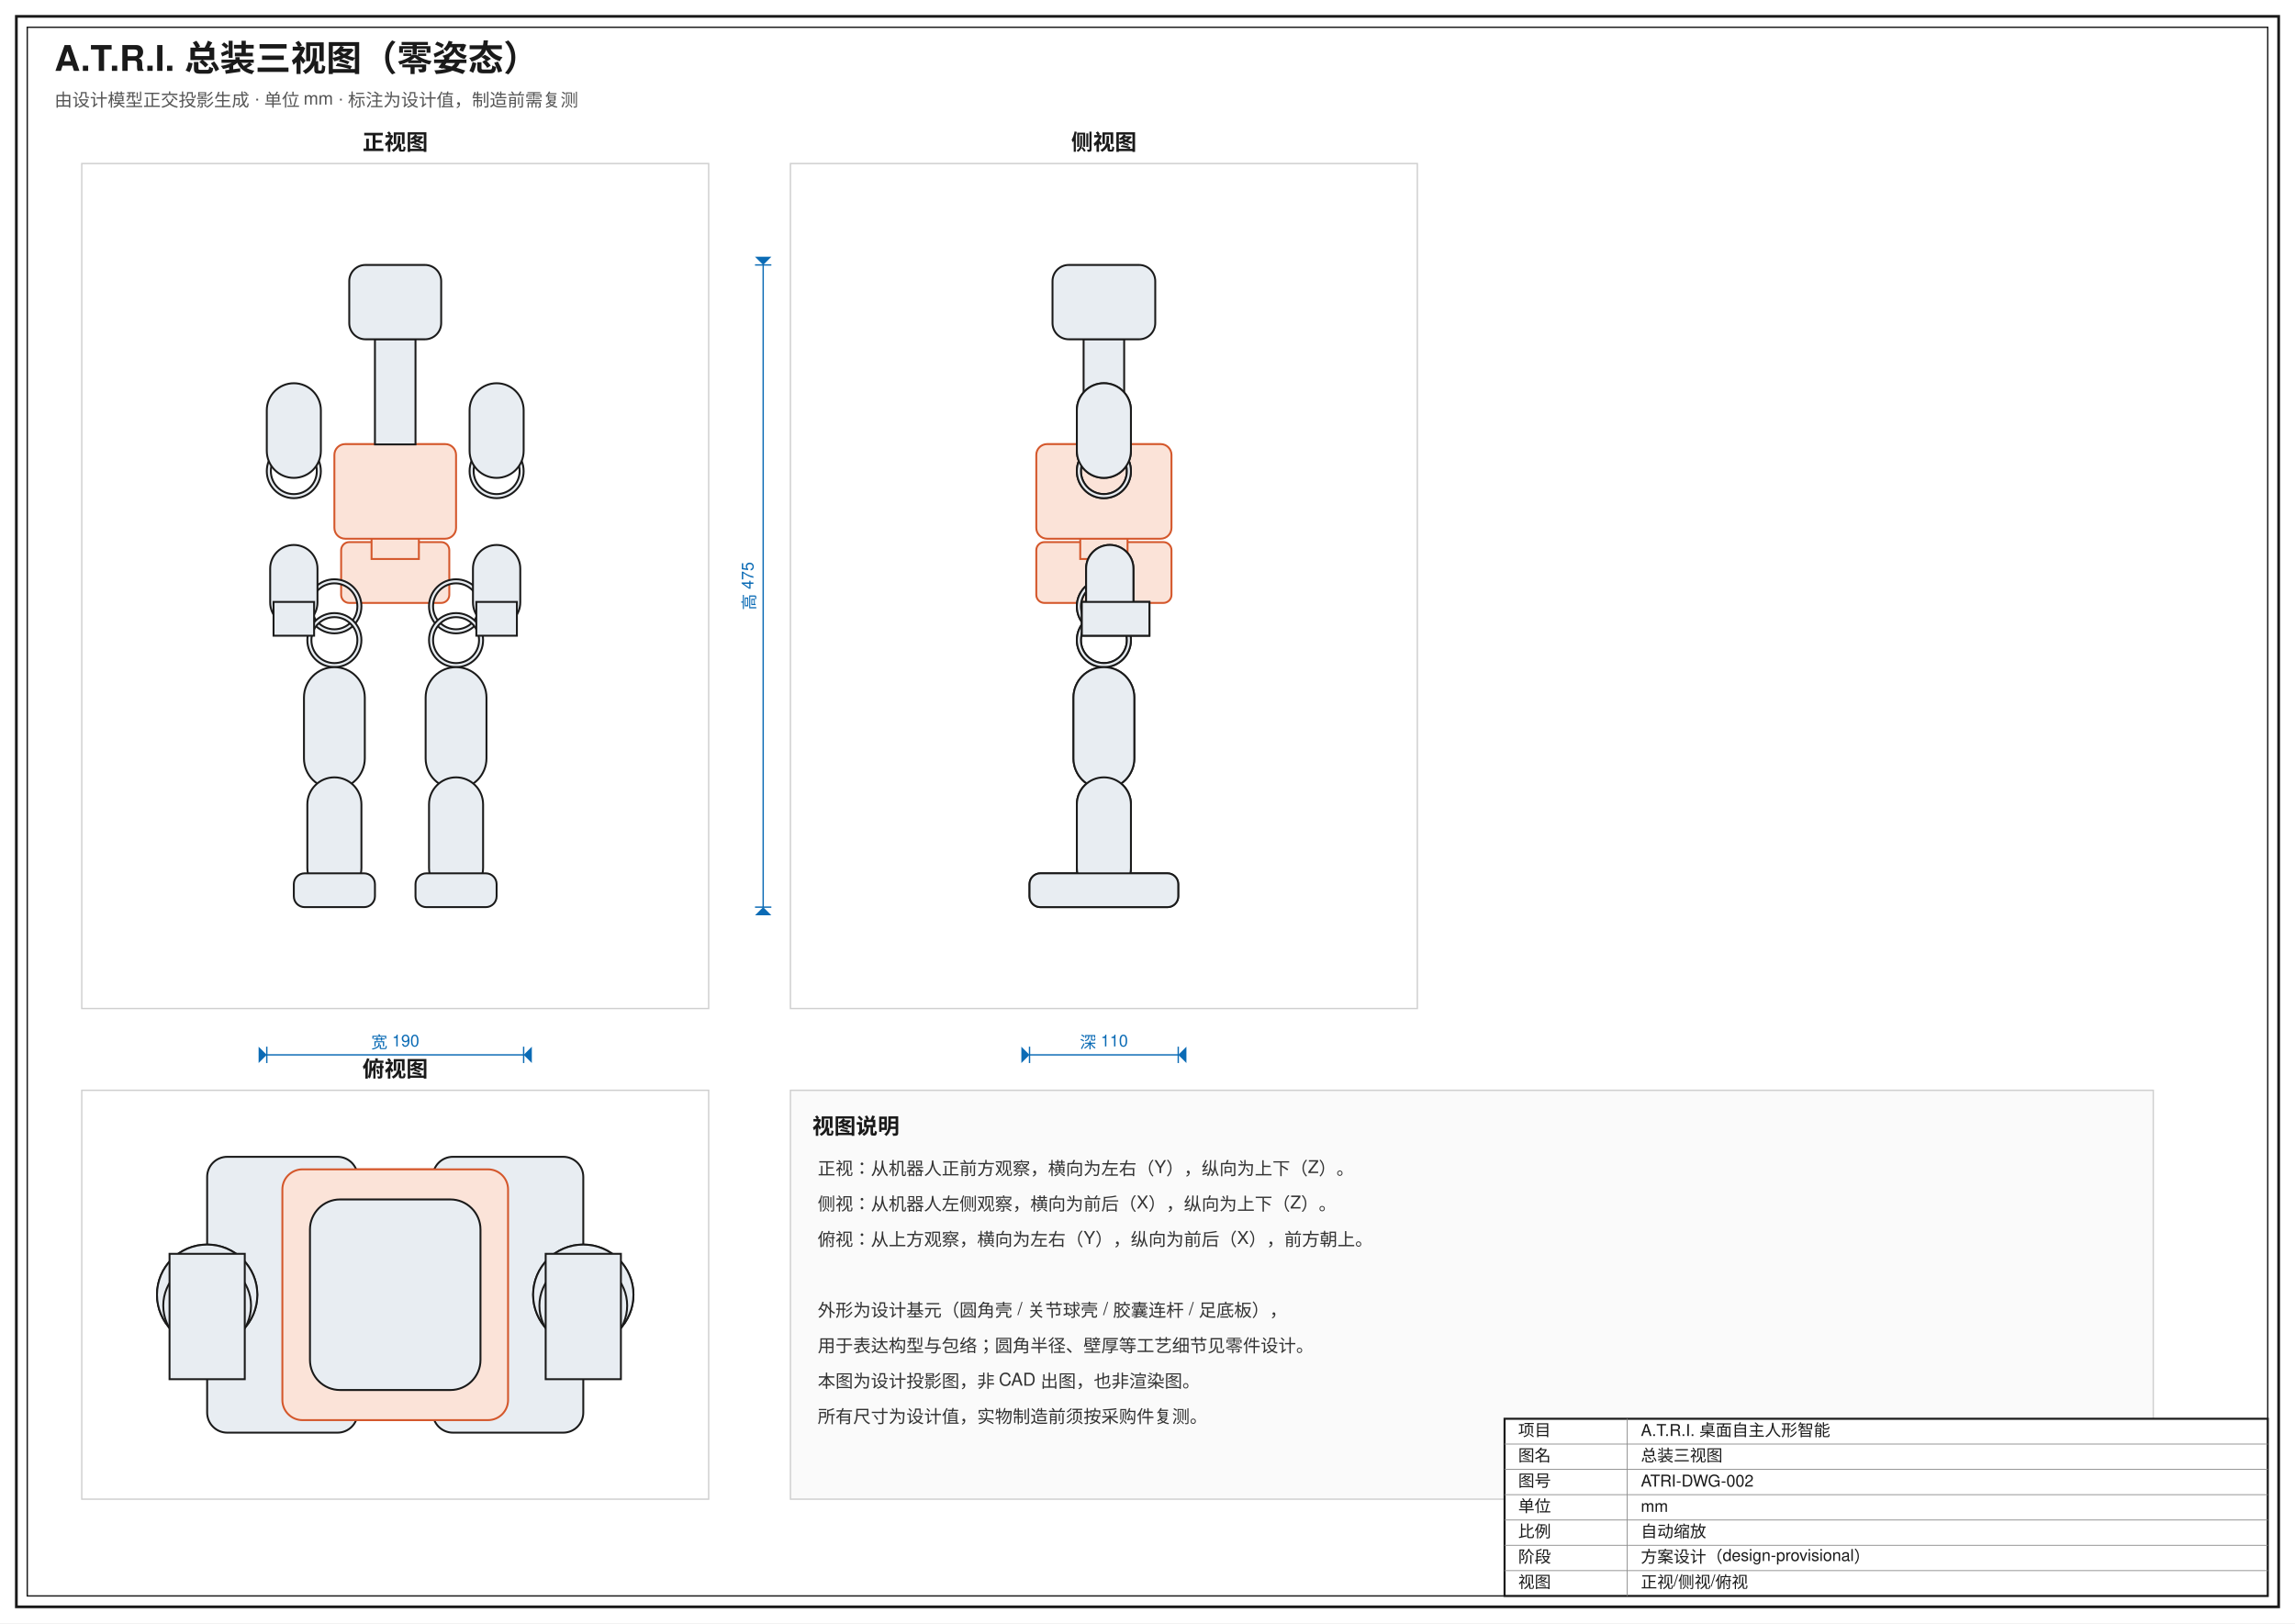
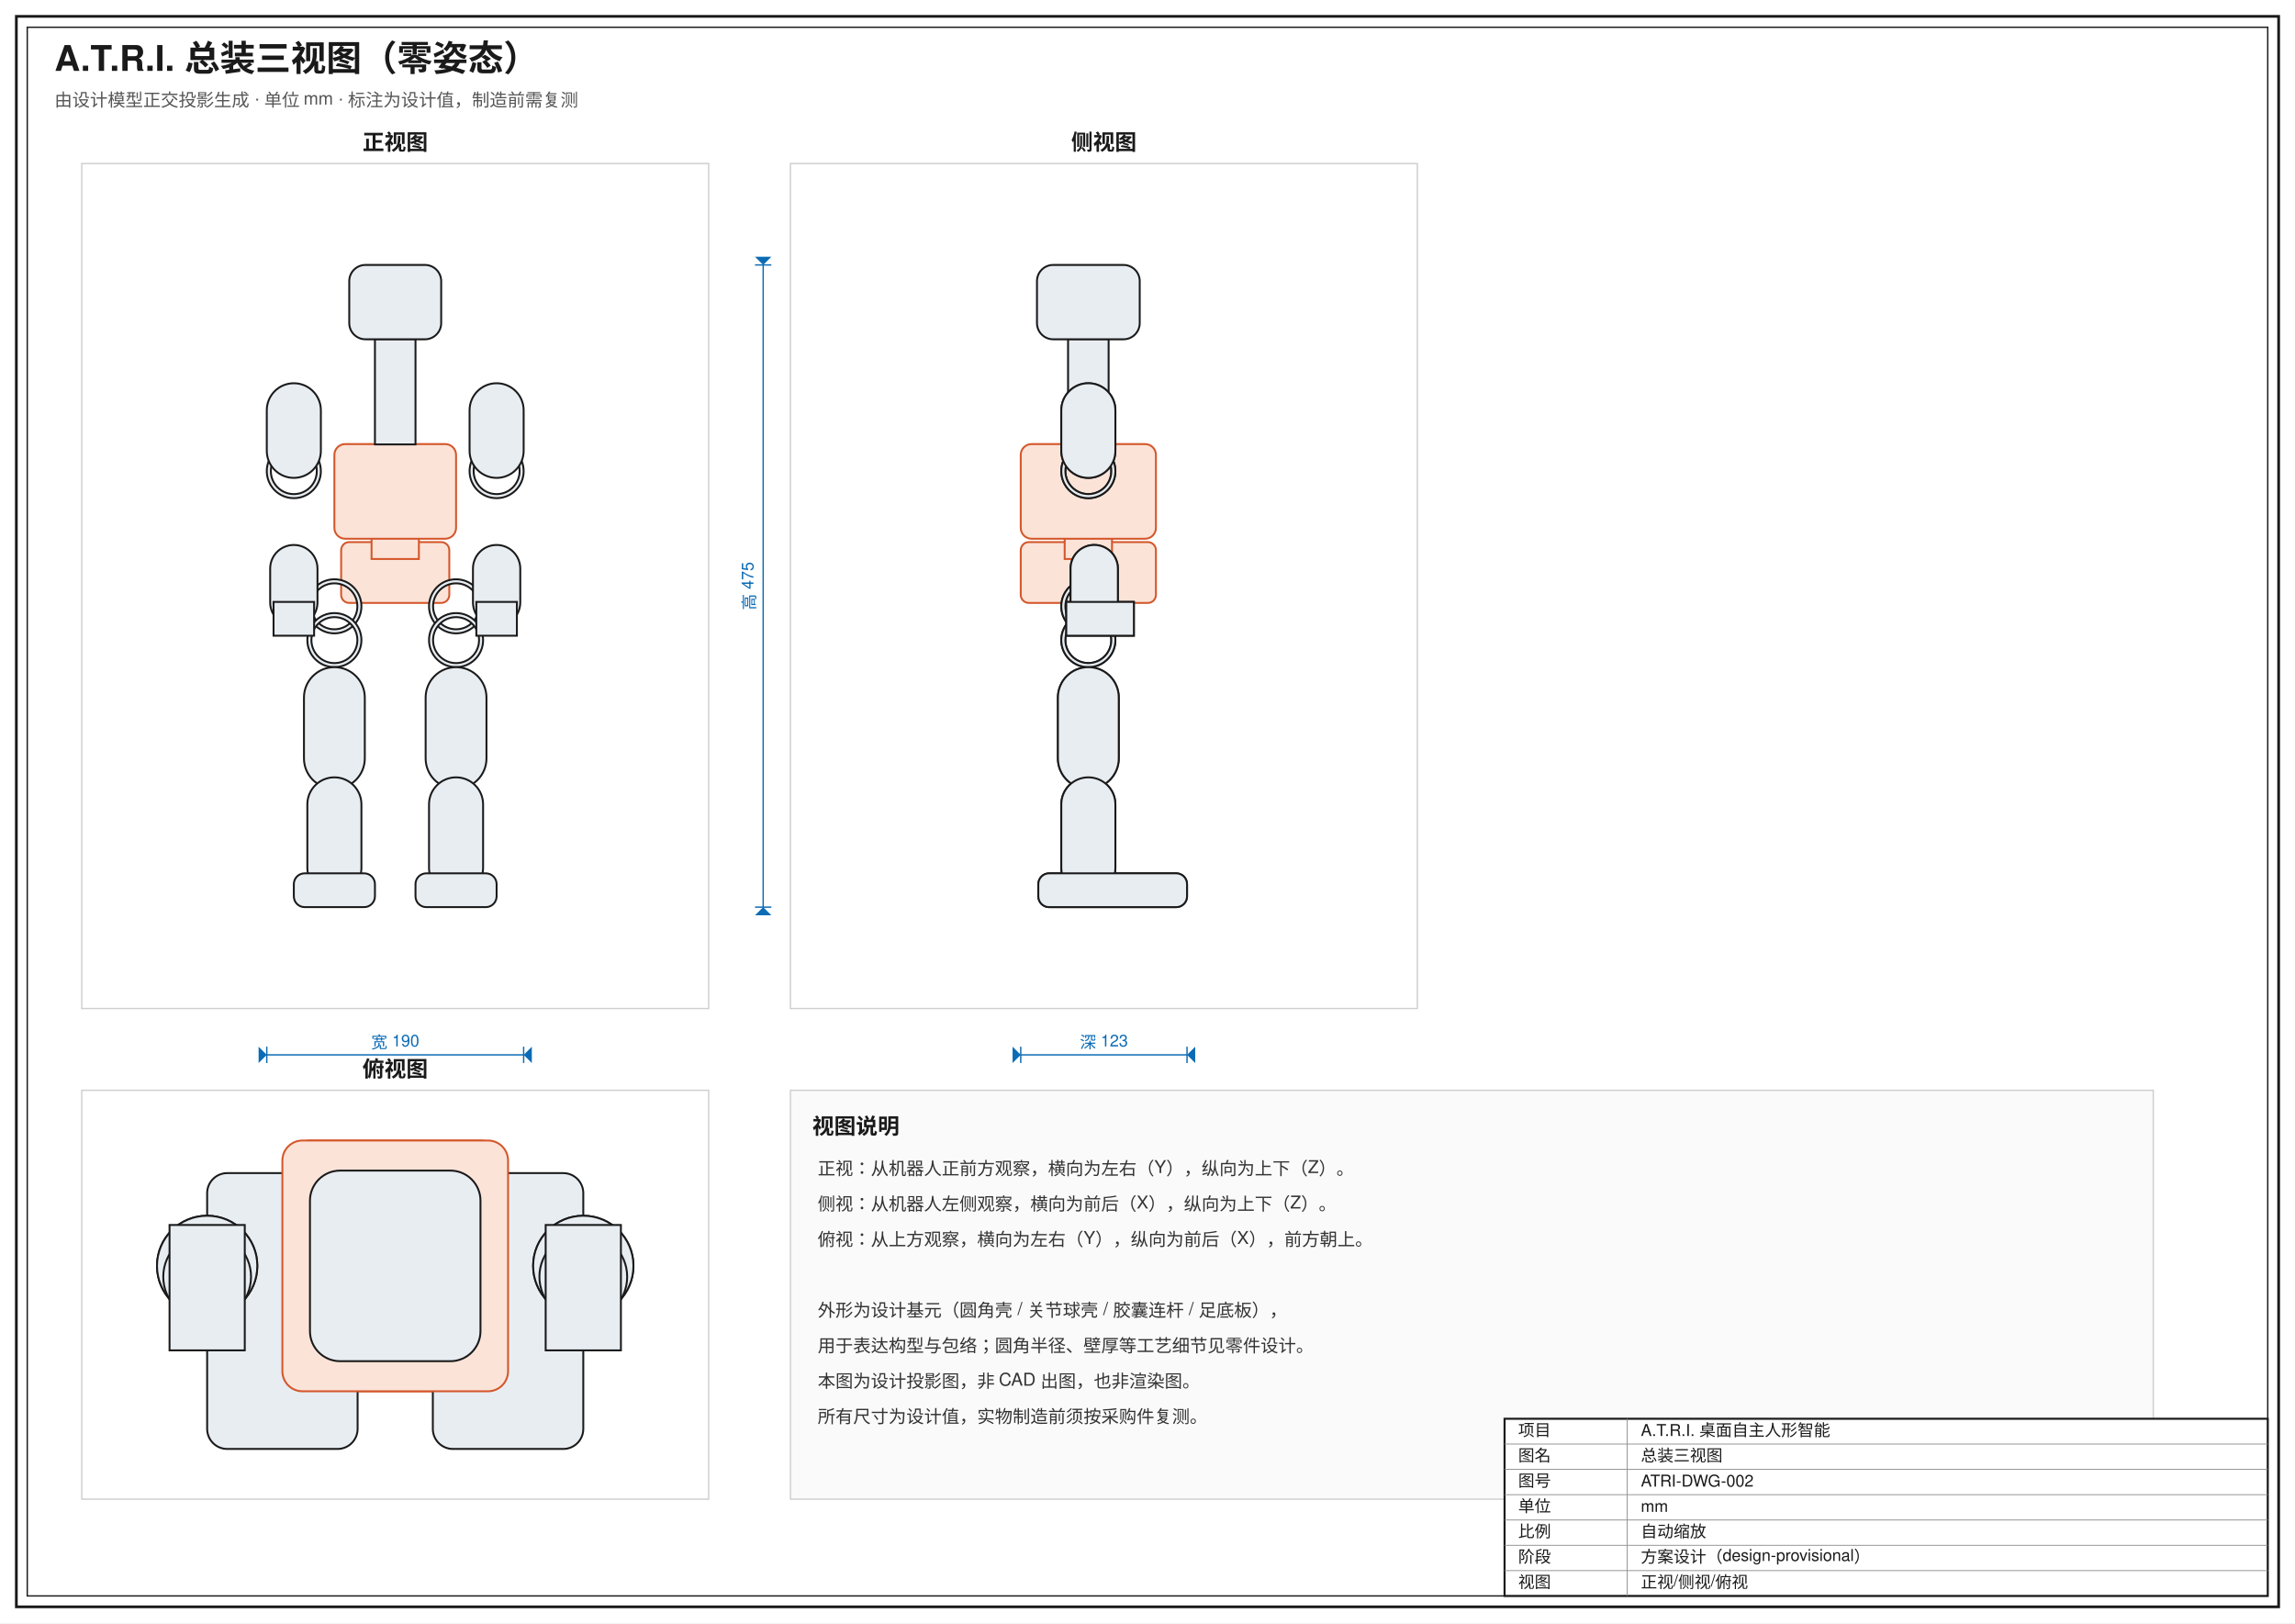
<svg xmlns="http://www.w3.org/2000/svg" width="1684" height="1191" viewBox="0 0 1684 1191">
  <rect width="1684" height="1191" fill="#ffffff" />
  <rect x="12.00" y="12.00" width="1660.00" height="1167.00" fill="#ffffff" stroke="#1a1a1a" stroke-width="2.0" />
  <rect x="20.00" y="20.00" width="1644.00" height="1151.00" fill="none" stroke="#1a1a1a" stroke-width="1.0" />
  <text x="40.00" y="52.00" font-family="PingFang SC, Hiragino Sans GB, Microsoft YaHei, Helvetica, Arial, sans-serif" font-size="26.0" text-anchor="start" fill="#1a1a1a" font-weight="bold">A.T.R.I. 总装三视图（零姿态）</text>
  <text x="40.00" y="78.00" font-family="PingFang SC, Hiragino Sans GB, Microsoft YaHei, Helvetica, Arial, sans-serif" font-size="13.0" text-anchor="start" fill="#555" font-weight="normal">由设计模型正交投影生成 · 单位 mm · 标注为设计值，制造前需复测</text>
  <rect x="250.32" y="397.76" width="79.36" height="44.64" rx="5.95" ry="5.95" fill="#fbe3d8" stroke="#d4572b" stroke-width="1.4" />
  <path d="M 314.80 444.88 a 19.84 19.84 0 1 0 39.68 0 a 19.84 19.84 0 1 0 -39.68 0 Z M 317.78 444.88 a 16.86 16.86 0 1 1 33.73 0 a 16.86 16.86 0 1 1 -33.73 0 Z" fill="#e8edf2" fill-rule="evenodd" stroke="#1a1a1a" stroke-width="1.4" />
  <path d="M 314.80 469.68 a 19.84 19.84 0 1 0 39.68 0 a 19.84 19.84 0 1 0 -39.68 0 Z M 317.78 469.68 a 16.86 16.86 0 1 1 33.73 0 a 16.86 16.86 0 1 1 -33.73 0 Z" fill="#e8edf2" fill-rule="evenodd" stroke="#1a1a1a" stroke-width="1.4" />
  <path d="M 312.32 511.84 L 312.32 556.48 A 22.32 22.32 0 0 0 356.96 556.48 L 356.96 511.84 A 22.32 22.32 0 0 0 312.32 511.84 Z" fill="#e8edf2" stroke="#1a1a1a" stroke-width="1.4" />
  <path d="M 314.80 590.21 L 314.80 636.83 A 19.84 19.84 0 0 0 354.48 636.83 L 354.48 590.21 A 19.84 19.84 0 0 0 314.80 590.21 Z" fill="#e8edf2" stroke="#1a1a1a" stroke-width="1.4" />
  <rect x="304.88" y="640.80" width="59.52" height="24.80" rx="7.94" ry="7.94" fill="#e8edf2" stroke="#1a1a1a" stroke-width="1.4" />
  <path d="M 225.52 444.88 a 19.84 19.84 0 1 0 39.68 0 a 19.84 19.84 0 1 0 -39.68 0 Z M 228.50 444.88 a 16.86 16.86 0 1 1 33.73 0 a 16.86 16.86 0 1 1 -33.73 0 Z" fill="#e8edf2" fill-rule="evenodd" stroke="#1a1a1a" stroke-width="1.4" />
  <path d="M 225.52 469.68 a 19.84 19.84 0 1 0 39.68 0 a 19.84 19.84 0 1 0 -39.68 0 Z M 228.50 469.68 a 16.86 16.86 0 1 1 33.73 0 a 16.86 16.86 0 1 1 -33.73 0 Z" fill="#e8edf2" fill-rule="evenodd" stroke="#1a1a1a" stroke-width="1.4" />
  <path d="M 223.04 511.84 L 223.04 556.48 A 22.32 22.32 0 0 0 267.68 556.48 L 267.68 511.84 A 22.32 22.32 0 0 0 223.04 511.84 Z" fill="#e8edf2" stroke="#1a1a1a" stroke-width="1.4" />
  <path d="M 225.52 590.21 L 225.52 636.83 A 19.84 19.84 0 0 0 265.20 636.83 L 265.20 590.21 A 19.84 19.84 0 0 0 225.52 590.21 Z" fill="#e8edf2" stroke="#1a1a1a" stroke-width="1.4" />
  <rect x="215.60" y="640.80" width="59.52" height="24.80" rx="7.94" ry="7.94" fill="#e8edf2" stroke="#1a1a1a" stroke-width="1.4" />
  <rect x="272.64" y="380.40" width="34.72" height="29.76" fill="#fbe3d8" stroke="#d4572b" stroke-width="1.4" />
  <rect x="245.36" y="325.84" width="89.28" height="69.44" rx="7.94" ry="7.94" fill="#fbe3d8" stroke="#d4572b" stroke-width="1.4" />
  <rect x="275.12" y="248.71" width="29.76" height="77.38" fill="#e8edf2" stroke="#1a1a1a" stroke-width="1.4" />
  <rect x="256.27" y="194.40" width="67.46" height="54.56" rx="11.90" ry="11.90" fill="#e8edf2" stroke="#1a1a1a" stroke-width="1.4" />
  <path d="M 344.56 345.68 a 19.84 19.84 0 1 0 39.68 0 a 19.84 19.84 0 1 0 -39.68 0 Z M 347.54 345.68 a 16.86 16.86 0 1 1 33.73 0 a 16.86 16.86 0 1 1 -33.73 0 Z" fill="#e8edf2" fill-rule="evenodd" stroke="#1a1a1a" stroke-width="1.4" />
  <path d="M 344.56 301.04 L 344.56 330.80 A 19.84 19.84 0 0 0 384.24 330.80 L 384.24 301.04 A 19.84 19.84 0 0 0 344.56 301.04 Z" fill="#e8edf2" stroke="#1a1a1a" stroke-width="1.4" />
  <path d="M 347.04 417.22 L 347.04 442.02 A 17.36 17.36 0 0 0 381.76 442.02 L 381.76 417.22 A 17.36 17.36 0 0 0 347.04 417.22 Z" fill="#e8edf2" stroke="#1a1a1a" stroke-width="1.4" />
  <rect x="349.52" y="441.65" width="29.76" height="24.80" fill="#e8edf2" stroke="#1a1a1a" stroke-width="1.4" />
  <path d="M 195.76 345.68 a 19.84 19.84 0 1 0 39.68 0 a 19.84 19.84 0 1 0 -39.68 0 Z M 198.74 345.68 a 16.86 16.86 0 1 1 33.73 0 a 16.86 16.86 0 1 1 -33.73 0 Z" fill="#e8edf2" fill-rule="evenodd" stroke="#1a1a1a" stroke-width="1.4" />
  <path d="M 195.76 301.04 L 195.76 330.80 A 19.84 19.84 0 0 0 235.44 330.80 L 235.44 301.04 A 19.84 19.84 0 0 0 195.76 301.04 Z" fill="#e8edf2" stroke="#1a1a1a" stroke-width="1.4" />
  <path d="M 198.24 417.22 L 198.24 442.02 A 17.36 17.36 0 0 0 232.96 442.02 L 232.96 417.22 A 17.36 17.36 0 0 0 198.24 417.22 Z" fill="#e8edf2" stroke="#1a1a1a" stroke-width="1.4" />
  <rect x="200.72" y="441.65" width="29.76" height="24.80" fill="#e8edf2" stroke="#1a1a1a" stroke-width="1.4" />
  <text x="290.00" y="110.00" font-family="PingFang SC, Hiragino Sans GB, Microsoft YaHei, Helvetica, Arial, sans-serif" font-size="16.0" text-anchor="middle" fill="#1a1a1a" font-weight="bold">正视图</text>
  <rect x="60.00" y="120.00" width="460.00" height="620.00" fill="none" stroke="#cfcfcf" stroke-width="1.0" />
-   <rect x="760.40" y="397.76" width="99.20" height="44.64" rx="5.95" ry="5.95" fill="#fbe3d8" stroke="#d4572b" stroke-width="1.4" />
-   <path d="M 790.16 444.88 a 19.84 19.84 0 1 0 39.68 0 a 19.84 19.84 0 1 0 -39.68 0 Z M 793.14 444.88 a 16.86 16.86 0 1 1 33.73 0 a 16.86 16.86 0 1 1 -33.73 0 Z" fill="#e8edf2" fill-rule="evenodd" stroke="#1a1a1a" stroke-width="1.4" />
-   <path d="M 790.16 469.68 a 19.84 19.84 0 1 0 39.68 0 a 19.84 19.84 0 1 0 -39.68 0 Z M 793.14 469.68 a 16.86 16.86 0 1 1 33.73 0 a 16.86 16.86 0 1 1 -33.73 0 Z" fill="#e8edf2" fill-rule="evenodd" stroke="#1a1a1a" stroke-width="1.4" />
-   <path d="M 787.68 511.84 L 787.68 556.48 A 22.32 22.32 0 0 0 832.32 556.48 L 832.32 511.84 A 22.32 22.32 0 0 0 787.68 511.84 Z" fill="#e8edf2" stroke="#1a1a1a" stroke-width="1.4" />
-   <path d="M 790.16 590.21 L 790.16 636.83 A 19.84 19.84 0 0 0 829.84 636.83 L 829.84 590.21 A 19.84 19.84 0 0 0 790.16 590.21 Z" fill="#e8edf2" stroke="#1a1a1a" stroke-width="1.4" />
-   <rect x="755.44" y="640.80" width="109.12" height="24.80" rx="7.94" ry="7.94" fill="#e8edf2" stroke="#1a1a1a" stroke-width="1.4" />
-   <path d="M 790.16 444.88 a 19.84 19.84 0 1 0 39.68 0 a 19.84 19.84 0 1 0 -39.68 0 Z M 793.14 444.88 a 16.86 16.86 0 1 1 33.73 0 a 16.86 16.86 0 1 1 -33.73 0 Z" fill="#e8edf2" fill-rule="evenodd" stroke="#1a1a1a" stroke-width="1.4" />
-   <path d="M 790.16 469.68 a 19.84 19.84 0 1 0 39.68 0 a 19.84 19.84 0 1 0 -39.68 0 Z M 793.14 469.68 a 16.86 16.86 0 1 1 33.73 0 a 16.86 16.86 0 1 1 -33.73 0 Z" fill="#e8edf2" fill-rule="evenodd" stroke="#1a1a1a" stroke-width="1.4" />
-   <path d="M 787.68 511.84 L 787.68 556.48 A 22.32 22.32 0 0 0 832.32 556.48 L 832.32 511.84 A 22.32 22.32 0 0 0 787.68 511.84 Z" fill="#e8edf2" stroke="#1a1a1a" stroke-width="1.4" />
-   <path d="M 790.16 590.21 L 790.16 636.83 A 19.84 19.84 0 0 0 829.84 636.83 L 829.84 590.21 A 19.84 19.84 0 0 0 790.16 590.21 Z" fill="#e8edf2" stroke="#1a1a1a" stroke-width="1.4" />
-   <rect x="755.44" y="640.80" width="109.12" height="24.80" rx="7.94" ry="7.94" fill="#e8edf2" stroke="#1a1a1a" stroke-width="1.4" />
-   <rect x="792.64" y="380.40" width="34.72" height="29.76" fill="#fbe3d8" stroke="#d4572b" stroke-width="1.4" />
-   <rect x="760.40" y="325.84" width="99.20" height="69.44" rx="7.94" ry="7.94" fill="#fbe3d8" stroke="#d4572b" stroke-width="1.4" />
-   <rect x="795.12" y="248.71" width="29.76" height="77.38" fill="#e8edf2" stroke="#1a1a1a" stroke-width="1.4" />
-   <rect x="772.30" y="194.40" width="75.39" height="54.56" rx="11.90" ry="11.90" fill="#e8edf2" stroke="#1a1a1a" stroke-width="1.4" />
-   <path d="M 790.16 345.68 a 19.84 19.84 0 1 0 39.68 0 a 19.84 19.84 0 1 0 -39.68 0 Z M 793.14 345.68 a 16.86 16.86 0 1 1 33.73 0 a 16.86 16.86 0 1 1 -33.73 0 Z" fill="#e8edf2" fill-rule="evenodd" stroke="#1a1a1a" stroke-width="1.4" />
-   <path d="M 790.16 301.04 L 790.16 330.80 A 19.84 19.84 0 0 0 829.84 330.80 L 829.84 301.04 A 19.84 19.84 0 0 0 790.16 301.04 Z" fill="#e8edf2" stroke="#1a1a1a" stroke-width="1.4" />
-   <path d="M 796.95 417.22 L 796.95 442.02 A 17.36 17.36 0 0 0 831.67 442.02 L 831.67 417.22 A 17.36 17.36 0 0 0 796.95 417.22 Z" fill="#e8edf2" stroke="#1a1a1a" stroke-width="1.4" />
-   <rect x="793.81" y="441.65" width="49.60" height="24.80" fill="#e8edf2" stroke="#1a1a1a" stroke-width="1.4" />
-   <path d="M 790.16 345.68 a 19.84 19.84 0 1 0 39.68 0 a 19.84 19.84 0 1 0 -39.68 0 Z M 793.14 345.68 a 16.86 16.86 0 1 1 33.73 0 a 16.86 16.86 0 1 1 -33.73 0 Z" fill="#e8edf2" fill-rule="evenodd" stroke="#1a1a1a" stroke-width="1.4" />
-   <path d="M 790.16 301.04 L 790.16 330.80 A 19.84 19.84 0 0 0 829.84 330.80 L 829.84 301.04 A 19.84 19.84 0 0 0 790.16 301.04 Z" fill="#e8edf2" stroke="#1a1a1a" stroke-width="1.4" />
-   <path d="M 796.95 417.22 L 796.95 442.02 A 17.36 17.36 0 0 0 831.67 442.02 L 831.67 417.22 A 17.36 17.36 0 0 0 796.95 417.22 Z" fill="#e8edf2" stroke="#1a1a1a" stroke-width="1.4" />
-   <rect x="793.81" y="441.65" width="49.60" height="24.80" fill="#e8edf2" stroke="#1a1a1a" stroke-width="1.4" />
+   <rect x="748.99" y="397.76" width="99.20" height="44.64" rx="5.95" ry="5.95" fill="#fbe3d8" stroke="#d4572b" stroke-width="1.4" />
+   <path d="M 778.75 444.88 a 19.84 19.84 0 1 0 39.68 0 a 19.84 19.84 0 1 0 -39.68 0 Z M 781.73 444.88 a 16.86 16.86 0 1 1 33.73 0 a 16.86 16.86 0 1 1 -33.73 0 Z" fill="#e8edf2" fill-rule="evenodd" stroke="#1a1a1a" stroke-width="1.4" />
+   <path d="M 778.75 469.68 a 19.84 19.84 0 1 0 39.68 0 a 19.84 19.84 0 1 0 -39.68 0 Z M 781.73 469.68 a 16.86 16.86 0 1 1 33.73 0 a 16.86 16.86 0 1 1 -33.73 0 Z" fill="#e8edf2" fill-rule="evenodd" stroke="#1a1a1a" stroke-width="1.4" />
+   <path d="M 776.27 511.84 L 776.27 556.48 A 22.32 22.32 0 0 0 820.91 556.48 L 820.91 511.84 A 22.32 22.32 0 0 0 776.27 511.84 Z" fill="#e8edf2" stroke="#1a1a1a" stroke-width="1.4" />
+   <path d="M 778.75 590.21 L 778.75 636.83 A 19.84 19.84 0 0 0 818.43 636.83 L 818.43 590.21 A 19.84 19.84 0 0 0 778.75 590.21 Z" fill="#e8edf2" stroke="#1a1a1a" stroke-width="1.4" />
+   <rect x="761.89" y="640.80" width="109.12" height="24.80" rx="7.94" ry="7.94" fill="#e8edf2" stroke="#1a1a1a" stroke-width="1.4" />
+   <path d="M 778.75 444.88 a 19.84 19.84 0 1 0 39.68 0 a 19.84 19.84 0 1 0 -39.68 0 Z M 781.73 444.88 a 16.86 16.86 0 1 1 33.73 0 a 16.86 16.86 0 1 1 -33.73 0 Z" fill="#e8edf2" fill-rule="evenodd" stroke="#1a1a1a" stroke-width="1.4" />
+   <path d="M 778.75 469.68 a 19.84 19.84 0 1 0 39.68 0 a 19.84 19.84 0 1 0 -39.68 0 Z M 781.73 469.68 a 16.86 16.86 0 1 1 33.73 0 a 16.86 16.86 0 1 1 -33.73 0 Z" fill="#e8edf2" fill-rule="evenodd" stroke="#1a1a1a" stroke-width="1.4" />
+   <path d="M 776.27 511.84 L 776.27 556.48 A 22.32 22.32 0 0 0 820.91 556.48 L 820.91 511.84 A 22.32 22.32 0 0 0 776.27 511.84 Z" fill="#e8edf2" stroke="#1a1a1a" stroke-width="1.4" />
+   <path d="M 778.75 590.21 L 778.75 636.83 A 19.84 19.84 0 0 0 818.43 636.83 L 818.43 590.21 A 19.84 19.84 0 0 0 778.75 590.21 Z" fill="#e8edf2" stroke="#1a1a1a" stroke-width="1.4" />
+   <rect x="761.89" y="640.80" width="109.12" height="24.80" rx="7.94" ry="7.94" fill="#e8edf2" stroke="#1a1a1a" stroke-width="1.4" />
+   <rect x="781.23" y="380.40" width="34.72" height="29.76" fill="#fbe3d8" stroke="#d4572b" stroke-width="1.4" />
+   <rect x="748.99" y="325.84" width="99.20" height="69.44" rx="7.94" ry="7.94" fill="#fbe3d8" stroke="#d4572b" stroke-width="1.4" />
+   <rect x="783.71" y="248.71" width="29.76" height="77.38" fill="#e8edf2" stroke="#1a1a1a" stroke-width="1.4" />
+   <rect x="760.90" y="194.40" width="75.39" height="54.56" rx="11.90" ry="11.90" fill="#e8edf2" stroke="#1a1a1a" stroke-width="1.4" />
+   <path d="M 778.75 345.68 a 19.84 19.84 0 1 0 39.68 0 a 19.84 19.84 0 1 0 -39.68 0 Z M 781.73 345.68 a 16.86 16.86 0 1 1 33.73 0 a 16.86 16.86 0 1 1 -33.73 0 Z" fill="#e8edf2" fill-rule="evenodd" stroke="#1a1a1a" stroke-width="1.4" />
+   <path d="M 778.75 301.04 L 778.75 330.80 A 19.84 19.84 0 0 0 818.43 330.80 L 818.43 301.04 A 19.84 19.84 0 0 0 778.75 301.04 Z" fill="#e8edf2" stroke="#1a1a1a" stroke-width="1.4" />
+   <path d="M 785.54 417.22 L 785.54 442.02 A 17.36 17.36 0 0 0 820.26 442.02 L 820.26 417.22 A 17.36 17.36 0 0 0 785.54 417.22 Z" fill="#e8edf2" stroke="#1a1a1a" stroke-width="1.4" />
+   <rect x="782.40" y="441.65" width="49.60" height="24.80" fill="#e8edf2" stroke="#1a1a1a" stroke-width="1.4" />
+   <path d="M 778.75 345.68 a 19.84 19.84 0 1 0 39.68 0 a 19.84 19.84 0 1 0 -39.68 0 Z M 781.73 345.68 a 16.86 16.86 0 1 1 33.73 0 a 16.86 16.86 0 1 1 -33.73 0 Z" fill="#e8edf2" fill-rule="evenodd" stroke="#1a1a1a" stroke-width="1.4" />
+   <path d="M 778.75 301.04 L 778.75 330.80 A 19.84 19.84 0 0 0 818.43 330.80 L 818.43 301.04 A 19.84 19.84 0 0 0 778.75 301.04 Z" fill="#e8edf2" stroke="#1a1a1a" stroke-width="1.4" />
+   <path d="M 785.54 417.22 L 785.54 442.02 A 17.36 17.36 0 0 0 820.26 442.02 L 820.26 417.22 A 17.36 17.36 0 0 0 785.54 417.22 Z" fill="#e8edf2" stroke="#1a1a1a" stroke-width="1.4" />
+   <rect x="782.40" y="441.65" width="49.60" height="24.80" fill="#e8edf2" stroke="#1a1a1a" stroke-width="1.4" />
  <text x="810.00" y="110.00" font-family="PingFang SC, Hiragino Sans GB, Microsoft YaHei, Helvetica, Arial, sans-serif" font-size="16.0" text-anchor="middle" fill="#1a1a1a" font-weight="bold">侧视图</text>
  <rect x="580.00" y="120.00" width="460.00" height="620.00" fill="none" stroke="#cfcfcf" stroke-width="1.0" />
-   <rect x="216.40" y="858.00" width="147.20" height="184.00" rx="11.04" ry="11.04" fill="#fbe3d8" stroke="#d4572b" stroke-width="1.4" />
-   <path d="M 336.00 950.00 a 36.80 36.80 0 1 0 73.60 0 a 36.80 36.80 0 1 0 -73.60 0 Z M 341.52 950.00 a 31.28 31.28 0 1 1 62.56 0 a 31.28 31.28 0 1 1 -62.56 0 Z" fill="#e8edf2" fill-rule="evenodd" stroke="#1a1a1a" stroke-width="1.4" />
-   <path d="M 336.00 950.00 a 36.80 36.80 0 1 0 73.60 0 a 36.80 36.80 0 1 0 -73.60 0 Z M 341.52 950.00 a 31.28 31.28 0 1 1 62.56 0 a 31.28 31.28 0 1 1 -62.56 0 Z" fill="#e8edf2" fill-rule="evenodd" stroke="#1a1a1a" stroke-width="1.4" />
-   <circle cx="372.80" cy="950.00" r="41.40" fill="#e8edf2" stroke="#1a1a1a" stroke-width="1.4" />
-   <circle cx="372.80" cy="950.00" r="36.80" fill="#e8edf2" stroke="#1a1a1a" stroke-width="1.4" />
-   <rect x="317.60" y="848.80" width="110.40" height="202.40" rx="14.72" ry="14.72" fill="#e8edf2" stroke="#1a1a1a" stroke-width="1.4" />
-   <path d="M 170.40 950.00 a 36.80 36.80 0 1 0 73.60 0 a 36.80 36.80 0 1 0 -73.60 0 Z M 175.92 950.00 a 31.28 31.28 0 1 1 62.56 0 a 31.28 31.28 0 1 1 -62.56 0 Z" fill="#e8edf2" fill-rule="evenodd" stroke="#1a1a1a" stroke-width="1.4" />
-   <path d="M 170.40 950.00 a 36.80 36.80 0 1 0 73.60 0 a 36.80 36.80 0 1 0 -73.60 0 Z M 175.92 950.00 a 31.28 31.28 0 1 1 62.56 0 a 31.28 31.28 0 1 1 -62.56 0 Z" fill="#e8edf2" fill-rule="evenodd" stroke="#1a1a1a" stroke-width="1.4" />
-   <circle cx="207.20" cy="950.00" r="41.40" fill="#e8edf2" stroke="#1a1a1a" stroke-width="1.4" />
-   <circle cx="207.20" cy="950.00" r="36.80" fill="#e8edf2" stroke="#1a1a1a" stroke-width="1.4" />
-   <rect x="152.00" y="848.80" width="110.40" height="202.40" rx="14.72" ry="14.72" fill="#e8edf2" stroke="#1a1a1a" stroke-width="1.4" />
-   <circle cx="290.00" cy="950.00" r="32.20" fill="#fbe3d8" stroke="#d4572b" stroke-width="1.4" />
-   <rect x="207.20" y="858.00" width="165.60" height="184.00" rx="14.72" ry="14.72" fill="#fbe3d8" stroke="#d4572b" stroke-width="1.4" />
-   <circle cx="290.00" cy="950.00" r="27.60" fill="#e8edf2" stroke="#1a1a1a" stroke-width="1.4" />
-   <rect x="227.44" y="880.08" width="125.12" height="139.84" rx="22.08" ry="22.08" fill="#e8edf2" stroke="#1a1a1a" stroke-width="1.4" />
-   <path d="M 391.20 950.00 a 36.80 36.80 0 1 0 73.60 0 a 36.80 36.80 0 1 0 -73.60 0 Z M 396.72 950.00 a 31.28 31.28 0 1 1 62.56 0 a 31.28 31.28 0 1 1 -62.56 0 Z" fill="#e8edf2" fill-rule="evenodd" stroke="#1a1a1a" stroke-width="1.4" />
-   <circle cx="428.00" cy="950.00" r="36.80" fill="#e8edf2" stroke="#1a1a1a" stroke-width="1.4" />
-   <circle cx="428.00" cy="957.99" r="32.20" fill="#e8edf2" stroke="#1a1a1a" stroke-width="1.4" />
-   <rect x="400.40" y="919.98" width="55.20" height="92.00" fill="#e8edf2" stroke="#1a1a1a" stroke-width="1.4" />
-   <path d="M 115.20 950.00 a 36.80 36.80 0 1 0 73.60 0 a 36.80 36.80 0 1 0 -73.60 0 Z M 120.72 950.00 a 31.28 31.28 0 1 1 62.56 0 a 31.28 31.28 0 1 1 -62.56 0 Z" fill="#e8edf2" fill-rule="evenodd" stroke="#1a1a1a" stroke-width="1.4" />
-   <circle cx="152.00" cy="950.00" r="36.80" fill="#e8edf2" stroke="#1a1a1a" stroke-width="1.4" />
-   <circle cx="152.00" cy="957.99" r="32.20" fill="#e8edf2" stroke="#1a1a1a" stroke-width="1.4" />
-   <rect x="124.40" y="919.98" width="55.20" height="92.00" fill="#e8edf2" stroke="#1a1a1a" stroke-width="1.4" />
+   <rect x="216.40" y="836.84" width="147.20" height="184.00" rx="11.04" ry="11.04" fill="#fbe3d8" stroke="#d4572b" stroke-width="1.4" />
+   <path d="M 336.00 928.84 a 36.80 36.80 0 1 0 73.60 0 a 36.80 36.80 0 1 0 -73.60 0 Z M 341.52 928.84 a 31.28 31.28 0 1 1 62.56 0 a 31.28 31.28 0 1 1 -62.56 0 Z" fill="#e8edf2" fill-rule="evenodd" stroke="#1a1a1a" stroke-width="1.4" />
+   <path d="M 336.00 928.84 a 36.80 36.80 0 1 0 73.60 0 a 36.80 36.80 0 1 0 -73.60 0 Z M 341.52 928.84 a 31.28 31.28 0 1 1 62.56 0 a 31.28 31.28 0 1 1 -62.56 0 Z" fill="#e8edf2" fill-rule="evenodd" stroke="#1a1a1a" stroke-width="1.4" />
+   <circle cx="372.80" cy="928.84" r="41.40" fill="#e8edf2" stroke="#1a1a1a" stroke-width="1.4" />
+   <circle cx="372.80" cy="928.84" r="36.80" fill="#e8edf2" stroke="#1a1a1a" stroke-width="1.4" />
+   <rect x="317.60" y="860.76" width="110.40" height="202.40" rx="14.72" ry="14.72" fill="#e8edf2" stroke="#1a1a1a" stroke-width="1.4" />
+   <path d="M 170.40 928.84 a 36.80 36.80 0 1 0 73.60 0 a 36.80 36.80 0 1 0 -73.60 0 Z M 175.92 928.84 a 31.28 31.28 0 1 1 62.56 0 a 31.28 31.28 0 1 1 -62.56 0 Z" fill="#e8edf2" fill-rule="evenodd" stroke="#1a1a1a" stroke-width="1.4" />
+   <path d="M 170.40 928.84 a 36.80 36.80 0 1 0 73.60 0 a 36.80 36.80 0 1 0 -73.60 0 Z M 175.92 928.84 a 31.28 31.28 0 1 1 62.56 0 a 31.28 31.28 0 1 1 -62.56 0 Z" fill="#e8edf2" fill-rule="evenodd" stroke="#1a1a1a" stroke-width="1.4" />
+   <circle cx="207.20" cy="928.84" r="41.40" fill="#e8edf2" stroke="#1a1a1a" stroke-width="1.4" />
+   <circle cx="207.20" cy="928.84" r="36.80" fill="#e8edf2" stroke="#1a1a1a" stroke-width="1.4" />
+   <rect x="152.00" y="860.76" width="110.40" height="202.40" rx="14.72" ry="14.72" fill="#e8edf2" stroke="#1a1a1a" stroke-width="1.4" />
+   <circle cx="290.00" cy="928.84" r="32.20" fill="#fbe3d8" stroke="#d4572b" stroke-width="1.4" />
+   <rect x="207.20" y="836.84" width="165.60" height="184.00" rx="14.72" ry="14.72" fill="#fbe3d8" stroke="#d4572b" stroke-width="1.4" />
+   <circle cx="290.00" cy="928.84" r="27.60" fill="#e8edf2" stroke="#1a1a1a" stroke-width="1.4" />
+   <rect x="227.44" y="858.92" width="125.12" height="139.84" rx="22.08" ry="22.08" fill="#e8edf2" stroke="#1a1a1a" stroke-width="1.4" />
+   <path d="M 391.20 928.84 a 36.80 36.80 0 1 0 73.60 0 a 36.80 36.80 0 1 0 -73.60 0 Z M 396.72 928.84 a 31.28 31.28 0 1 1 62.56 0 a 31.28 31.28 0 1 1 -62.56 0 Z" fill="#e8edf2" fill-rule="evenodd" stroke="#1a1a1a" stroke-width="1.4" />
+   <circle cx="428.00" cy="928.84" r="36.80" fill="#e8edf2" stroke="#1a1a1a" stroke-width="1.4" />
+   <circle cx="428.00" cy="936.83" r="32.20" fill="#e8edf2" stroke="#1a1a1a" stroke-width="1.4" />
+   <rect x="400.40" y="898.82" width="55.20" height="92.00" fill="#e8edf2" stroke="#1a1a1a" stroke-width="1.4" />
+   <path d="M 115.20 928.84 a 36.80 36.80 0 1 0 73.60 0 a 36.80 36.80 0 1 0 -73.60 0 Z M 120.72 928.84 a 31.28 31.28 0 1 1 62.56 0 a 31.28 31.28 0 1 1 -62.56 0 Z" fill="#e8edf2" fill-rule="evenodd" stroke="#1a1a1a" stroke-width="1.4" />
+   <circle cx="152.00" cy="928.84" r="36.80" fill="#e8edf2" stroke="#1a1a1a" stroke-width="1.4" />
+   <circle cx="152.00" cy="936.83" r="32.20" fill="#e8edf2" stroke="#1a1a1a" stroke-width="1.4" />
+   <rect x="124.40" y="898.82" width="55.20" height="92.00" fill="#e8edf2" stroke="#1a1a1a" stroke-width="1.4" />
  <text x="290.00" y="790.00" font-family="PingFang SC, Hiragino Sans GB, Microsoft YaHei, Helvetica, Arial, sans-serif" font-size="16.0" text-anchor="middle" fill="#1a1a1a" font-weight="bold">俯视图</text>
  <rect x="60.00" y="800.00" width="460.00" height="300.00" fill="none" stroke="#cfcfcf" stroke-width="1.0" />
  <line x1="195.76" y1="774.00" x2="384.24" y2="774.00" stroke="#0b6bb5" stroke-width="1.0" />
  <line x1="195.76" y1="768.00" x2="195.76" y2="780.00" stroke="#0b6bb5" stroke-width="1.0" />
  <line x1="384.24" y1="768.00" x2="384.24" y2="780.00" stroke="#0b6bb5" stroke-width="1.0" />
  <polygon points="195.76,774.00 189.76,768.00 189.76,780.00" fill="#0b6bb5" />
  <polygon points="384.24,774.00 390.24,768.00 390.24,780.00" fill="#0b6bb5" />
  <text x="290.00" y="769.00" font-family="PingFang SC, Hiragino Sans GB, Microsoft YaHei, Helvetica, Arial, sans-serif" font-size="12.0" text-anchor="middle" fill="#0b6bb5" font-weight="normal">宽 190</text>
-   <line x1="755.44" y1="774.00" x2="864.56" y2="774.00" stroke="#0b6bb5" stroke-width="1.0" />
-   <line x1="755.44" y1="768.00" x2="755.44" y2="780.00" stroke="#0b6bb5" stroke-width="1.0" />
-   <line x1="864.56" y1="768.00" x2="864.56" y2="780.00" stroke="#0b6bb5" stroke-width="1.0" />
-   <polygon points="755.44,774.00 749.44,768.00 749.44,780.00" fill="#0b6bb5" />
-   <polygon points="864.56,774.00 870.56,768.00 870.56,780.00" fill="#0b6bb5" />
-   <text x="810.00" y="769.00" font-family="PingFang SC, Hiragino Sans GB, Microsoft YaHei, Helvetica, Arial, sans-serif" font-size="12.0" text-anchor="middle" fill="#0b6bb5" font-weight="normal">深 110</text>
+   <line x1="748.99" y1="774.00" x2="871.01" y2="774.00" stroke="#0b6bb5" stroke-width="1.0" />
+   <line x1="748.99" y1="768.00" x2="748.99" y2="780.00" stroke="#0b6bb5" stroke-width="1.0" />
+   <line x1="871.01" y1="768.00" x2="871.01" y2="780.00" stroke="#0b6bb5" stroke-width="1.0" />
+   <polygon points="748.99,774.00 742.99,768.00 742.99,780.00" fill="#0b6bb5" />
+   <polygon points="871.01,774.00 877.01,768.00 877.01,780.00" fill="#0b6bb5" />
+   <text x="810.00" y="769.00" font-family="PingFang SC, Hiragino Sans GB, Microsoft YaHei, Helvetica, Arial, sans-serif" font-size="12.0" text-anchor="middle" fill="#0b6bb5" font-weight="normal">深 123</text>
  <line x1="560.00" y1="194.40" x2="560.00" y2="665.60" stroke="#0b6bb5" stroke-width="1.0" />
  <line x1="554.00" y1="194.40" x2="566.00" y2="194.40" stroke="#0b6bb5" stroke-width="1.0" />
  <line x1="554.00" y1="665.60" x2="566.00" y2="665.60" stroke="#0b6bb5" stroke-width="1.0" />
  <polygon points="560.00,194.40 554.00,188.40 566.00,188.40" fill="#0b6bb5" />
  <polygon points="560.00,665.60 554.00,671.60 566.00,671.60" fill="#0b6bb5" />
  <text x="554.00" y="430.00" font-family="PingFang SC, Hiragino Sans GB, Microsoft YaHei, Helvetica, Arial, sans-serif" font-size="12.0" text-anchor="middle" fill="#0b6bb5" font-weight="normal" transform="rotate(-90.0 554.00 430.00)">高 475</text>
  <rect x="580.00" y="800.00" width="1000.00" height="300.00" fill="#fafafa" stroke="#cfcfcf" stroke-width="1.0" />
  <text x="596.00" y="832.00" font-family="PingFang SC, Hiragino Sans GB, Microsoft YaHei, Helvetica, Arial, sans-serif" font-size="16.0" text-anchor="start" fill="#1a1a1a" font-weight="bold">视图说明</text>
  <text x="600.00" y="862.00" font-family="PingFang SC, Hiragino Sans GB, Microsoft YaHei, Helvetica, Arial, sans-serif" font-size="13.0" text-anchor="start" fill="#333" font-weight="normal">正视：从机器人正前方观察，横向为左右（Y），纵向为上下（Z）。</text>
  <text x="600.00" y="888.00" font-family="PingFang SC, Hiragino Sans GB, Microsoft YaHei, Helvetica, Arial, sans-serif" font-size="13.0" text-anchor="start" fill="#333" font-weight="normal">侧视：从机器人左侧观察，横向为前后（X），纵向为上下（Z）。</text>
  <text x="600.00" y="914.00" font-family="PingFang SC, Hiragino Sans GB, Microsoft YaHei, Helvetica, Arial, sans-serif" font-size="13.0" text-anchor="start" fill="#333" font-weight="normal">俯视：从上方观察，横向为左右（Y），纵向为前后（X），前方朝上。</text>
  <text x="600.00" y="966.00" font-family="PingFang SC, Hiragino Sans GB, Microsoft YaHei, Helvetica, Arial, sans-serif" font-size="13.0" text-anchor="start" fill="#333" font-weight="normal">外形为设计基元（圆角壳 / 关节球壳 / 胶囊连杆 / 足底板），</text>
  <text x="600.00" y="992.00" font-family="PingFang SC, Hiragino Sans GB, Microsoft YaHei, Helvetica, Arial, sans-serif" font-size="13.0" text-anchor="start" fill="#333" font-weight="normal">用于表达构型与包络；圆角半径、壁厚等工艺细节见零件设计。</text>
  <text x="600.00" y="1018.00" font-family="PingFang SC, Hiragino Sans GB, Microsoft YaHei, Helvetica, Arial, sans-serif" font-size="13.0" text-anchor="start" fill="#333" font-weight="normal">本图为设计投影图，非 CAD 出图，也非渲染图。</text>
  <text x="600.00" y="1044.00" font-family="PingFang SC, Hiragino Sans GB, Microsoft YaHei, Helvetica, Arial, sans-serif" font-size="13.0" text-anchor="start" fill="#333" font-weight="normal">所有尺寸为设计值，实物制造前须按采购件复测。</text>
  <rect x="1104.00" y="1041.00" width="560.00" height="130.00" fill="#ffffff" stroke="#1a1a1a" stroke-width="1.5" />
  <line x1="1194.00" y1="1041.00" x2="1194.00" y2="1059.57" stroke="#8a8a8a" stroke-width="0.6" />
  <text x="1114.00" y="1053.63" font-family="PingFang SC, Hiragino Sans GB, Microsoft YaHei, Helvetica, Arial, sans-serif" font-size="12.0" text-anchor="start" fill="#1a1a1a" font-weight="normal">项目</text>
  <text x="1204.00" y="1053.63" font-family="PingFang SC, Hiragino Sans GB, Microsoft YaHei, Helvetica, Arial, sans-serif" font-size="12.0" text-anchor="start" fill="#1a1a1a" font-weight="normal">A.T.R.I. 桌面自主人形智能</text>
  <line x1="1104.00" y1="1059.57" x2="1664.00" y2="1059.57" stroke="#8a8a8a" stroke-width="0.6" />
  <line x1="1194.00" y1="1059.57" x2="1194.00" y2="1078.14" stroke="#8a8a8a" stroke-width="0.6" />
  <text x="1114.00" y="1072.20" font-family="PingFang SC, Hiragino Sans GB, Microsoft YaHei, Helvetica, Arial, sans-serif" font-size="12.0" text-anchor="start" fill="#1a1a1a" font-weight="normal">图名</text>
  <text x="1204.00" y="1072.20" font-family="PingFang SC, Hiragino Sans GB, Microsoft YaHei, Helvetica, Arial, sans-serif" font-size="12.0" text-anchor="start" fill="#1a1a1a" font-weight="normal">总装三视图</text>
  <line x1="1104.00" y1="1078.14" x2="1664.00" y2="1078.14" stroke="#8a8a8a" stroke-width="0.6" />
  <line x1="1194.00" y1="1078.14" x2="1194.00" y2="1096.71" stroke="#8a8a8a" stroke-width="0.6" />
  <text x="1114.00" y="1090.77" font-family="PingFang SC, Hiragino Sans GB, Microsoft YaHei, Helvetica, Arial, sans-serif" font-size="12.0" text-anchor="start" fill="#1a1a1a" font-weight="normal">图号</text>
  <text x="1204.00" y="1090.77" font-family="PingFang SC, Hiragino Sans GB, Microsoft YaHei, Helvetica, Arial, sans-serif" font-size="12.0" text-anchor="start" fill="#1a1a1a" font-weight="normal">ATRI-DWG-002</text>
  <line x1="1104.00" y1="1096.71" x2="1664.00" y2="1096.71" stroke="#8a8a8a" stroke-width="0.6" />
  <line x1="1194.00" y1="1096.71" x2="1194.00" y2="1115.29" stroke="#8a8a8a" stroke-width="0.6" />
  <text x="1114.00" y="1109.34" font-family="PingFang SC, Hiragino Sans GB, Microsoft YaHei, Helvetica, Arial, sans-serif" font-size="12.0" text-anchor="start" fill="#1a1a1a" font-weight="normal">单位</text>
  <text x="1204.00" y="1109.34" font-family="PingFang SC, Hiragino Sans GB, Microsoft YaHei, Helvetica, Arial, sans-serif" font-size="12.0" text-anchor="start" fill="#1a1a1a" font-weight="normal">mm</text>
  <line x1="1104.00" y1="1115.29" x2="1664.00" y2="1115.29" stroke="#8a8a8a" stroke-width="0.6" />
  <line x1="1194.00" y1="1115.29" x2="1194.00" y2="1133.86" stroke="#8a8a8a" stroke-width="0.6" />
  <text x="1114.00" y="1127.91" font-family="PingFang SC, Hiragino Sans GB, Microsoft YaHei, Helvetica, Arial, sans-serif" font-size="12.0" text-anchor="start" fill="#1a1a1a" font-weight="normal">比例</text>
  <text x="1204.00" y="1127.91" font-family="PingFang SC, Hiragino Sans GB, Microsoft YaHei, Helvetica, Arial, sans-serif" font-size="12.0" text-anchor="start" fill="#1a1a1a" font-weight="normal">自动缩放</text>
  <line x1="1104.00" y1="1133.86" x2="1664.00" y2="1133.86" stroke="#8a8a8a" stroke-width="0.6" />
  <line x1="1194.00" y1="1133.86" x2="1194.00" y2="1152.43" stroke="#8a8a8a" stroke-width="0.6" />
  <text x="1114.00" y="1146.49" font-family="PingFang SC, Hiragino Sans GB, Microsoft YaHei, Helvetica, Arial, sans-serif" font-size="12.0" text-anchor="start" fill="#1a1a1a" font-weight="normal">阶段</text>
  <text x="1204.00" y="1146.49" font-family="PingFang SC, Hiragino Sans GB, Microsoft YaHei, Helvetica, Arial, sans-serif" font-size="12.0" text-anchor="start" fill="#1a1a1a" font-weight="normal">方案设计（design-provisional）</text>
  <line x1="1104.00" y1="1152.43" x2="1664.00" y2="1152.43" stroke="#8a8a8a" stroke-width="0.6" />
  <line x1="1194.00" y1="1152.43" x2="1194.00" y2="1171.00" stroke="#8a8a8a" stroke-width="0.6" />
  <text x="1114.00" y="1165.06" font-family="PingFang SC, Hiragino Sans GB, Microsoft YaHei, Helvetica, Arial, sans-serif" font-size="12.0" text-anchor="start" fill="#1a1a1a" font-weight="normal">视图</text>
  <text x="1204.00" y="1165.06" font-family="PingFang SC, Hiragino Sans GB, Microsoft YaHei, Helvetica, Arial, sans-serif" font-size="12.0" text-anchor="start" fill="#1a1a1a" font-weight="normal">正视/侧视/俯视</text>
</svg>
